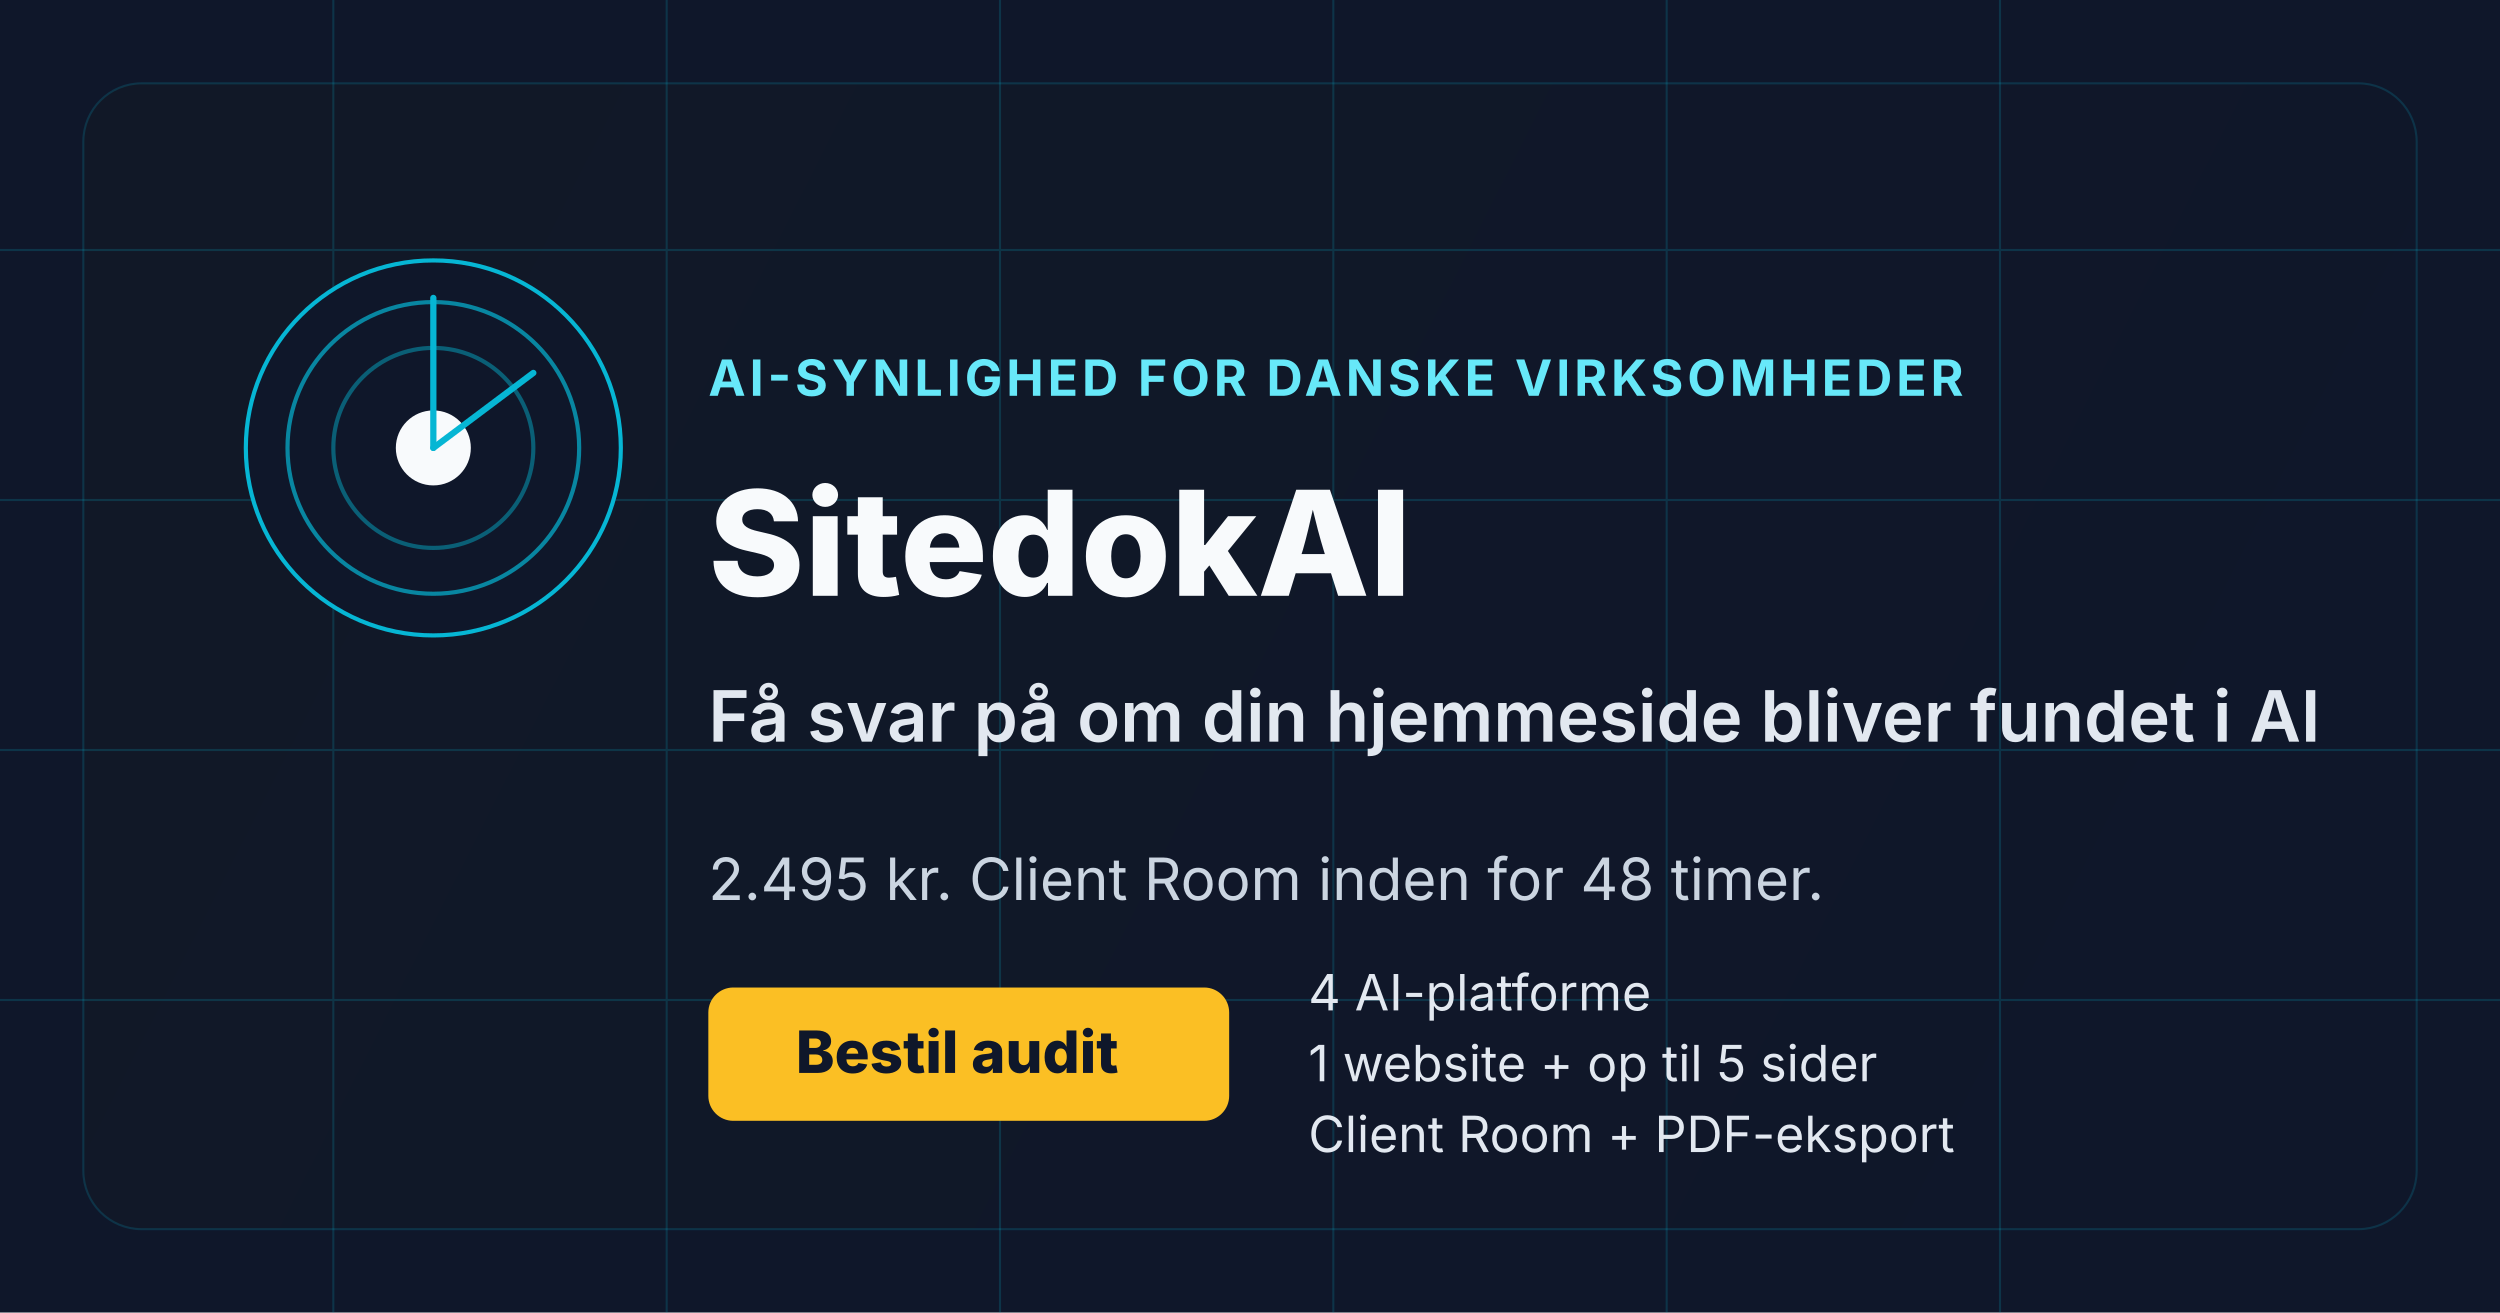
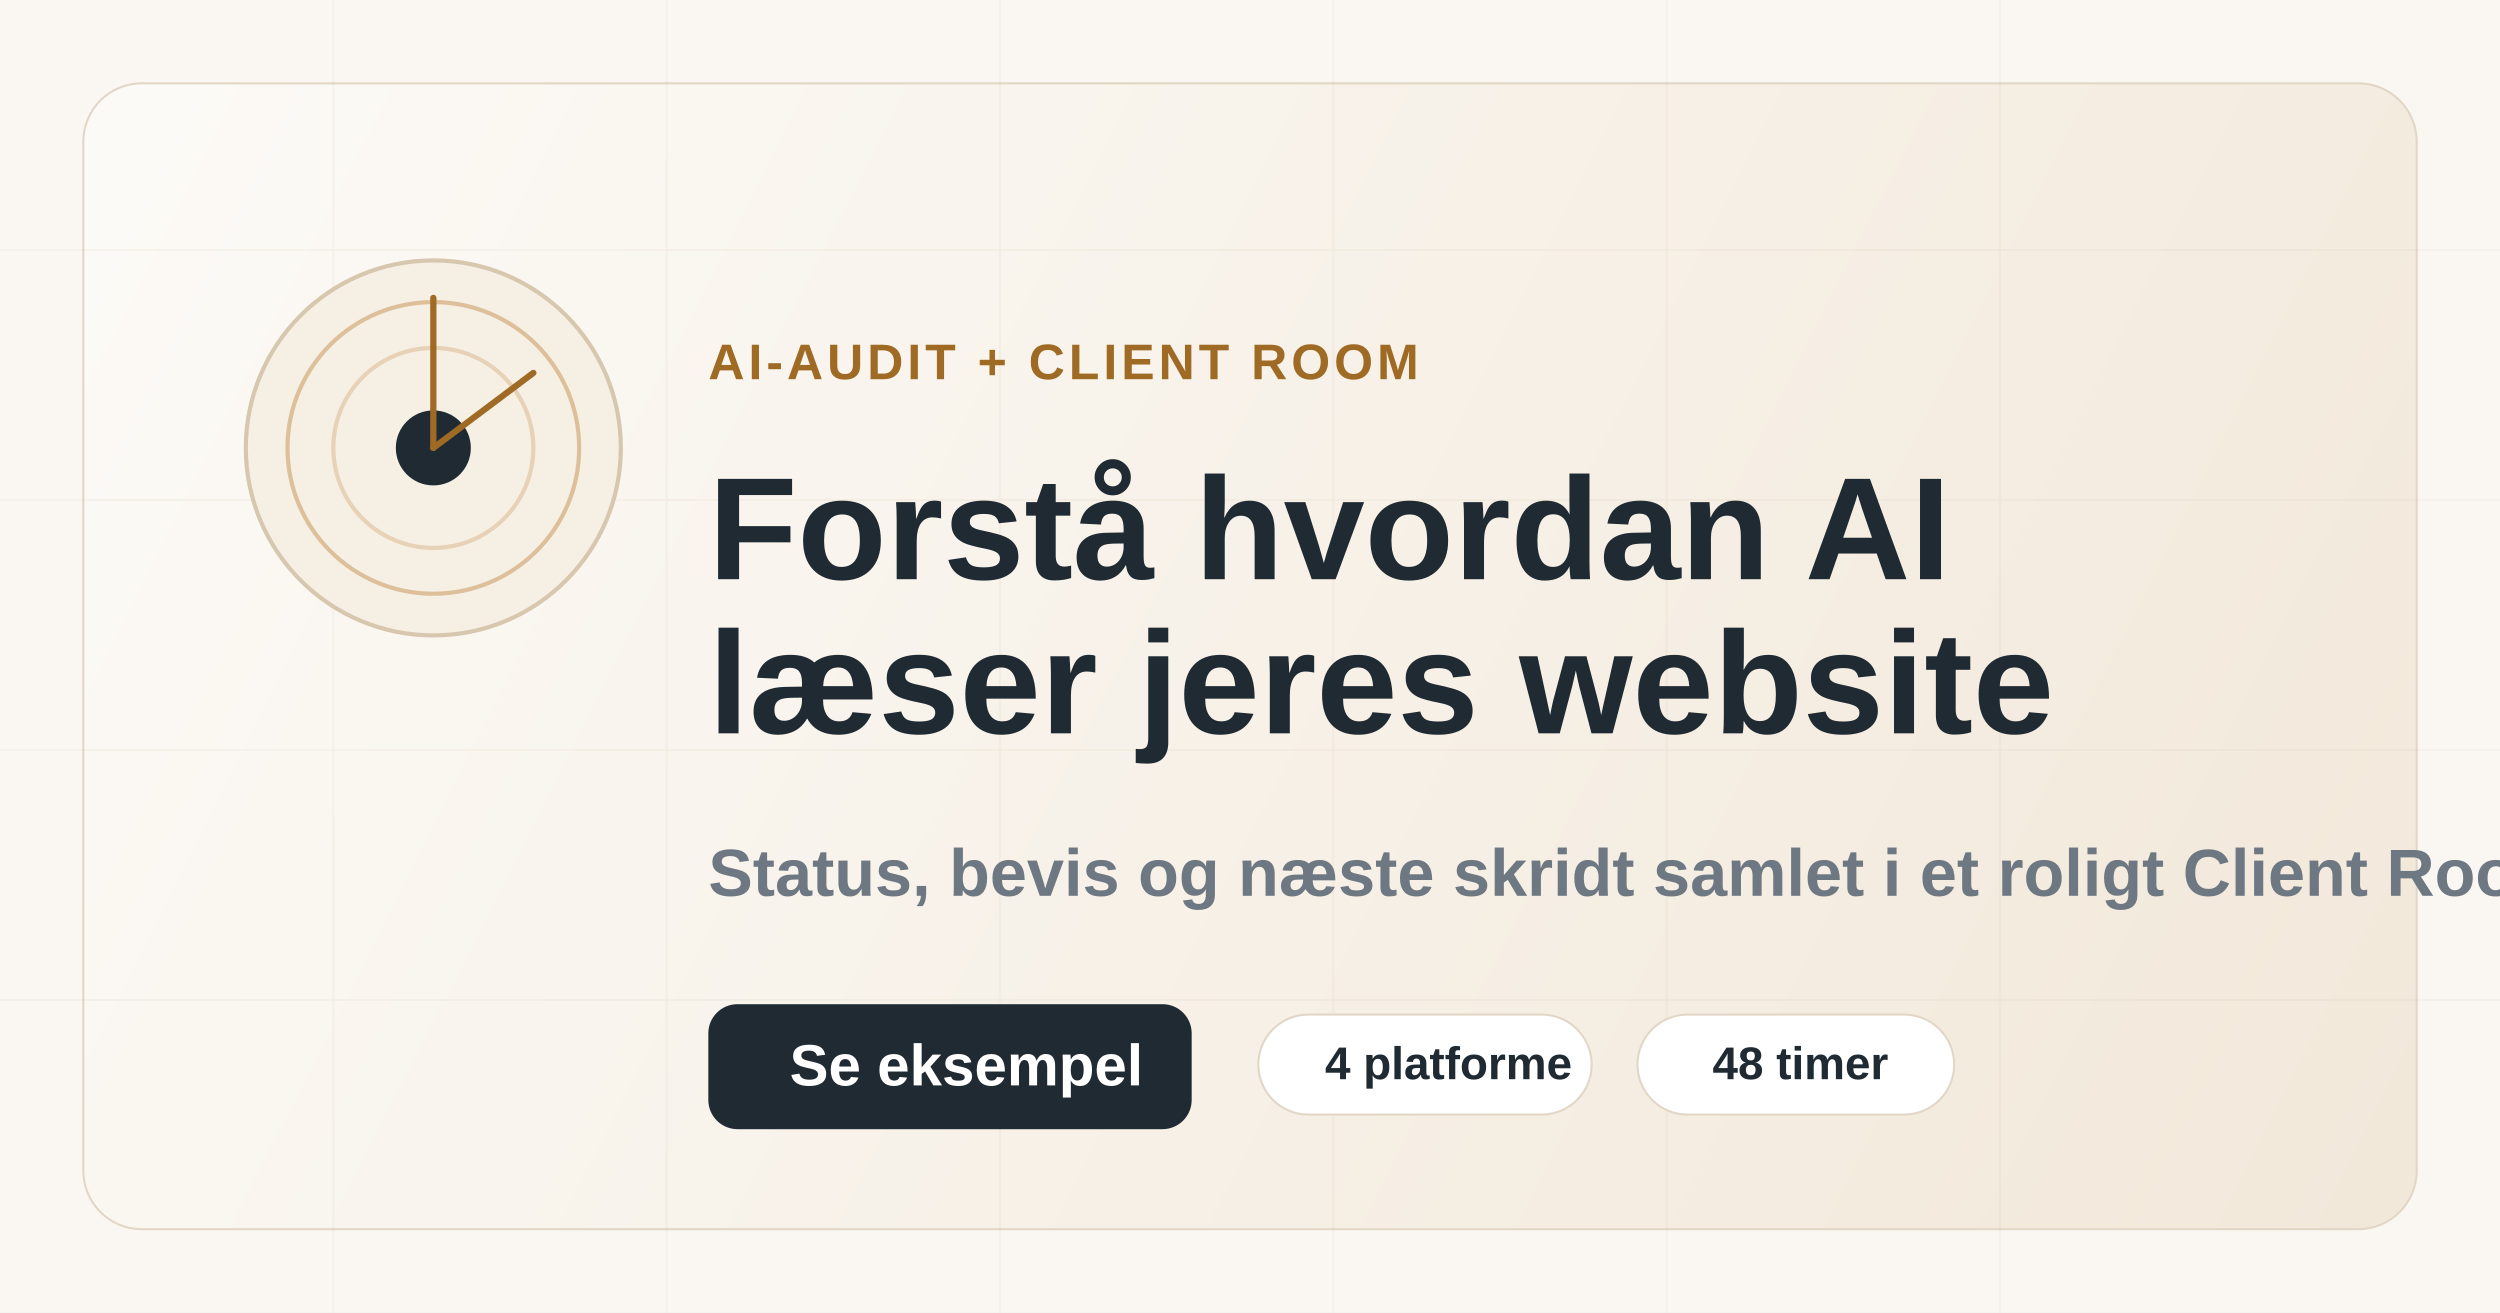
<svg xmlns="http://www.w3.org/2000/svg" width="1200" height="630" viewBox="0 0 1200 630" fill="none" role="img" aria-labelledby="title desc">
-   <rect width="1200" height="630" fill="#0F172A" />
-   <rect x="40" y="40" width="1120" height="550" rx="28" fill="url(#bg)" stroke="#06B6D4" stroke-opacity="0.18" />
-   <g opacity="0.18">
-     <path d="M0 120H1200" stroke="#06B6D4" />
-     <path d="M0 240H1200" stroke="#06B6D4" />
-     <path d="M0 360H1200" stroke="#06B6D4" />
-     <path d="M0 480H1200" stroke="#06B6D4" />
-     <path d="M160 0V630" stroke="#06B6D4" />
-     <path d="M320 0V630" stroke="#06B6D4" />
-     <path d="M480 0V630" stroke="#06B6D4" />
-     <path d="M640 0V630" stroke="#06B6D4" />
-     <path d="M800 0V630" stroke="#06B6D4" />
-     <path d="M960 0V630" stroke="#06B6D4" />
+   <rect width="1200" height="630" fill="#FAF7F2" />
+   <rect x="40" y="40" width="1120" height="550" rx="28" fill="url(#bg)" stroke="#E2D6C6" />
+   <g opacity="0.12">
+     <path d="M0 120H1200" stroke="#C8B79E" />
+     <path d="M0 240H1200" stroke="#C8B79E" />
+     <path d="M0 360H1200" stroke="#C8B79E" />
+     <path d="M0 480H1200" stroke="#C8B79E" />
+     <path d="M160 0V630" stroke="#C8B79E" />
+     <path d="M320 0V630" stroke="#C8B79E" />
+     <path d="M480 0V630" stroke="#C8B79E" />
+     <path d="M640 0V630" stroke="#C8B79E" />
+     <path d="M800 0V630" stroke="#C8B79E" />
+     <path d="M960 0V630" stroke="#C8B79E" />
  </g>
  <g transform="translate(118 125)">
-     <circle cx="90" cy="90" r="90" fill="#0F172A" stroke="#06B6D4" stroke-width="2" />
-     <circle cx="90" cy="90" r="70" stroke="#06B6D4" stroke-opacity="0.7" stroke-width="2" />
-     <circle cx="90" cy="90" r="48" stroke="#06B6D4" stroke-opacity="0.45" stroke-width="2" />
-     <circle cx="90" cy="90" r="18" fill="#F8FAFC" />
-     <line x1="90" y1="18" x2="90" y2="90" stroke="#06B6D4" stroke-width="3" stroke-linecap="round" />
-     <line x1="138" y1="54" x2="90" y2="90" stroke="#06B6D4" stroke-width="3" stroke-linecap="round" />
+     <circle cx="90" cy="90" r="90" fill="#F6EFE4" stroke="#D7C7AE" stroke-width="2" />
+     <circle cx="90" cy="90" r="70" stroke="#BF8742" stroke-opacity="0.45" stroke-width="2" />
+     <circle cx="90" cy="90" r="48" stroke="#BF8742" stroke-opacity="0.28" stroke-width="2" />
+     <circle cx="90" cy="90" r="18" fill="#1F2A33" />
+     <line x1="90" y1="18" x2="90" y2="90" stroke="#9F6A24" stroke-width="3" stroke-linecap="round" />
+     <line x1="138" y1="54" x2="90" y2="90" stroke="#9F6A24" stroke-width="3" stroke-linecap="round" />
  </g>
-   <text x="340" y="190" fill="#67E8F9" font-family="Inter, Arial, sans-serif" font-size="24" font-weight="700" letter-spacing="0.08em">AI-SYNLIGHED FOR DANSKE VIRKSOMHEDER</text>
-   <text x="340" y="286" fill="#F8FAFC" font-family="Inter, Arial, sans-serif" font-size="70" font-weight="800">SitedokAI</text>
-   <text x="340" y="356" fill="#E2E8F0" font-family="Inter, Arial, sans-serif" font-size="34" font-weight="600">Få svar på om din hjemmeside bliver fundet i AI</text>
-   <text x="340" y="432" fill="#CBD5E1" font-family="Inter, Arial, sans-serif" font-size="28">2.495 kr. Client Room inden for 48 timer.</text>
-   <g transform="translate(340 474)">
-     <rect width="250" height="64" rx="12" fill="#FBBF24" />
-     <text x="42" y="41" fill="#0F172A" font-family="Inter, Arial, sans-serif" font-size="28" font-weight="800">Bestil audit</text>
+   <text x="340" y="182" fill="#9F6A24" font-family="Arial, sans-serif" font-size="24" font-weight="700" letter-spacing="0.08em">AI-AUDIT + CLIENT ROOM</text>
+   <text x="340" y="278" fill="#1F2A33" font-family="Arial, sans-serif" font-size="70" font-weight="800">Forstå hvordan AI</text>
+   <text x="340" y="352" fill="#1F2A33" font-family="Arial, sans-serif" font-size="70" font-weight="800">læser jeres website</text>
+   <text x="340" y="430" fill="#6D7882" font-family="Arial, sans-serif" font-size="32" font-weight="600">Status, bevis og næste skridt samlet i et roligt Client Room.</text>
+   <g transform="translate(340 482)">
+     <rect width="232" height="60" rx="14" fill="#1F2A33" />
+     <text x="39" y="39" fill="#FFFFFF" font-family="Arial, sans-serif" font-size="28" font-weight="800">Se eksempel</text>
  </g>
-   <g transform="translate(628 485)">
-     <text fill="#E2E8F0" font-family="Inter, Arial, sans-serif" font-size="24">4 AI-platforme</text>
-     <text y="34" fill="#E2E8F0" font-family="Inter, Arial, sans-serif" font-size="24">1 website + op til 5 sider</text>
-     <text y="68" fill="#E2E8F0" font-family="Inter, Arial, sans-serif" font-size="24">Client Room + PDF-eksport</text>
+   <g transform="translate(604 487)">
+     <rect width="160" height="48" rx="24" fill="#FFFFFF" stroke="#E2D6C6" />
+     <text x="32" y="31" fill="#1F2A33" font-family="Arial, sans-serif" font-size="22" font-weight="700">4 platforme</text>
+   </g>
+   <g transform="translate(786 487)">
+     <rect width="152" height="48" rx="24" fill="#FFFFFF" stroke="#E2D6C6" />
+     <text x="36" y="31" fill="#1F2A33" font-family="Arial, sans-serif" font-size="22" font-weight="700">48 timer</text>
  </g>
  <defs>
    <linearGradient id="bg" x1="69" y1="58" x2="1132" y2="595" gradientUnits="userSpaceOnUse">
-       <stop stop-color="#111827" />
-       <stop offset="1" stop-color="#0F172A" />
+       <stop stop-color="#FCFAF6" />
+       <stop offset="1" stop-color="#F2E8DA" />
    </linearGradient>
  </defs>
</svg>
